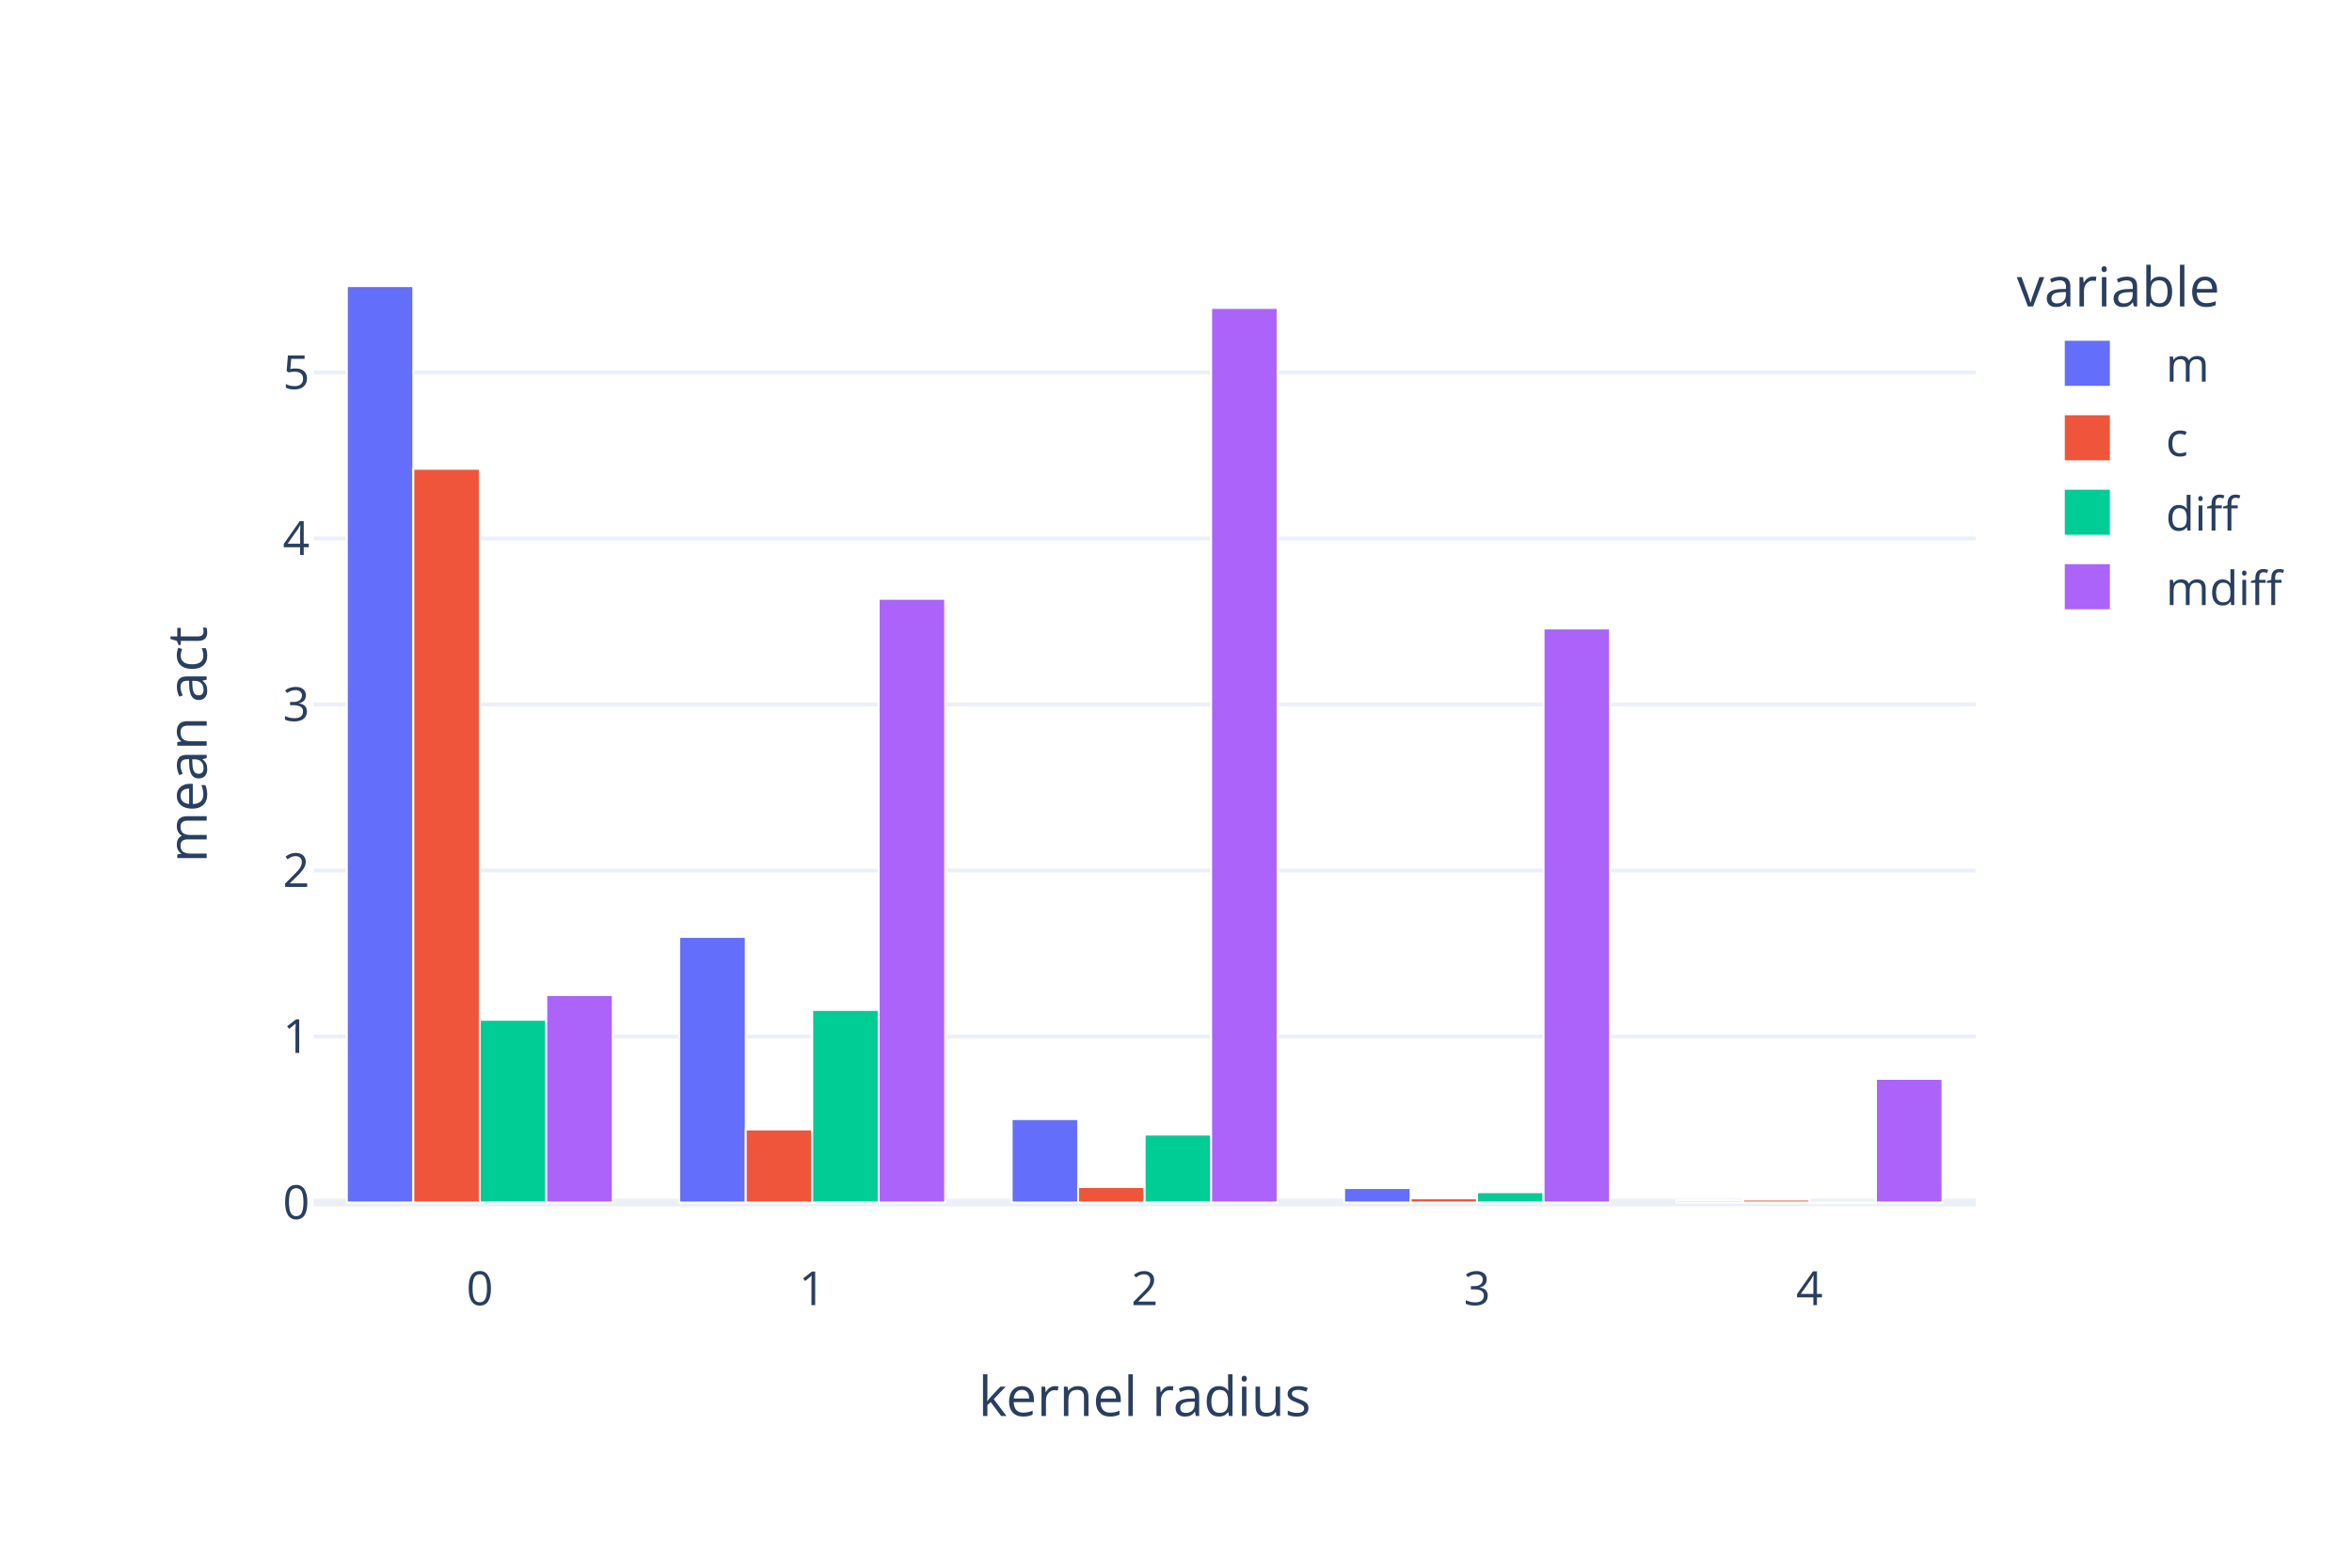
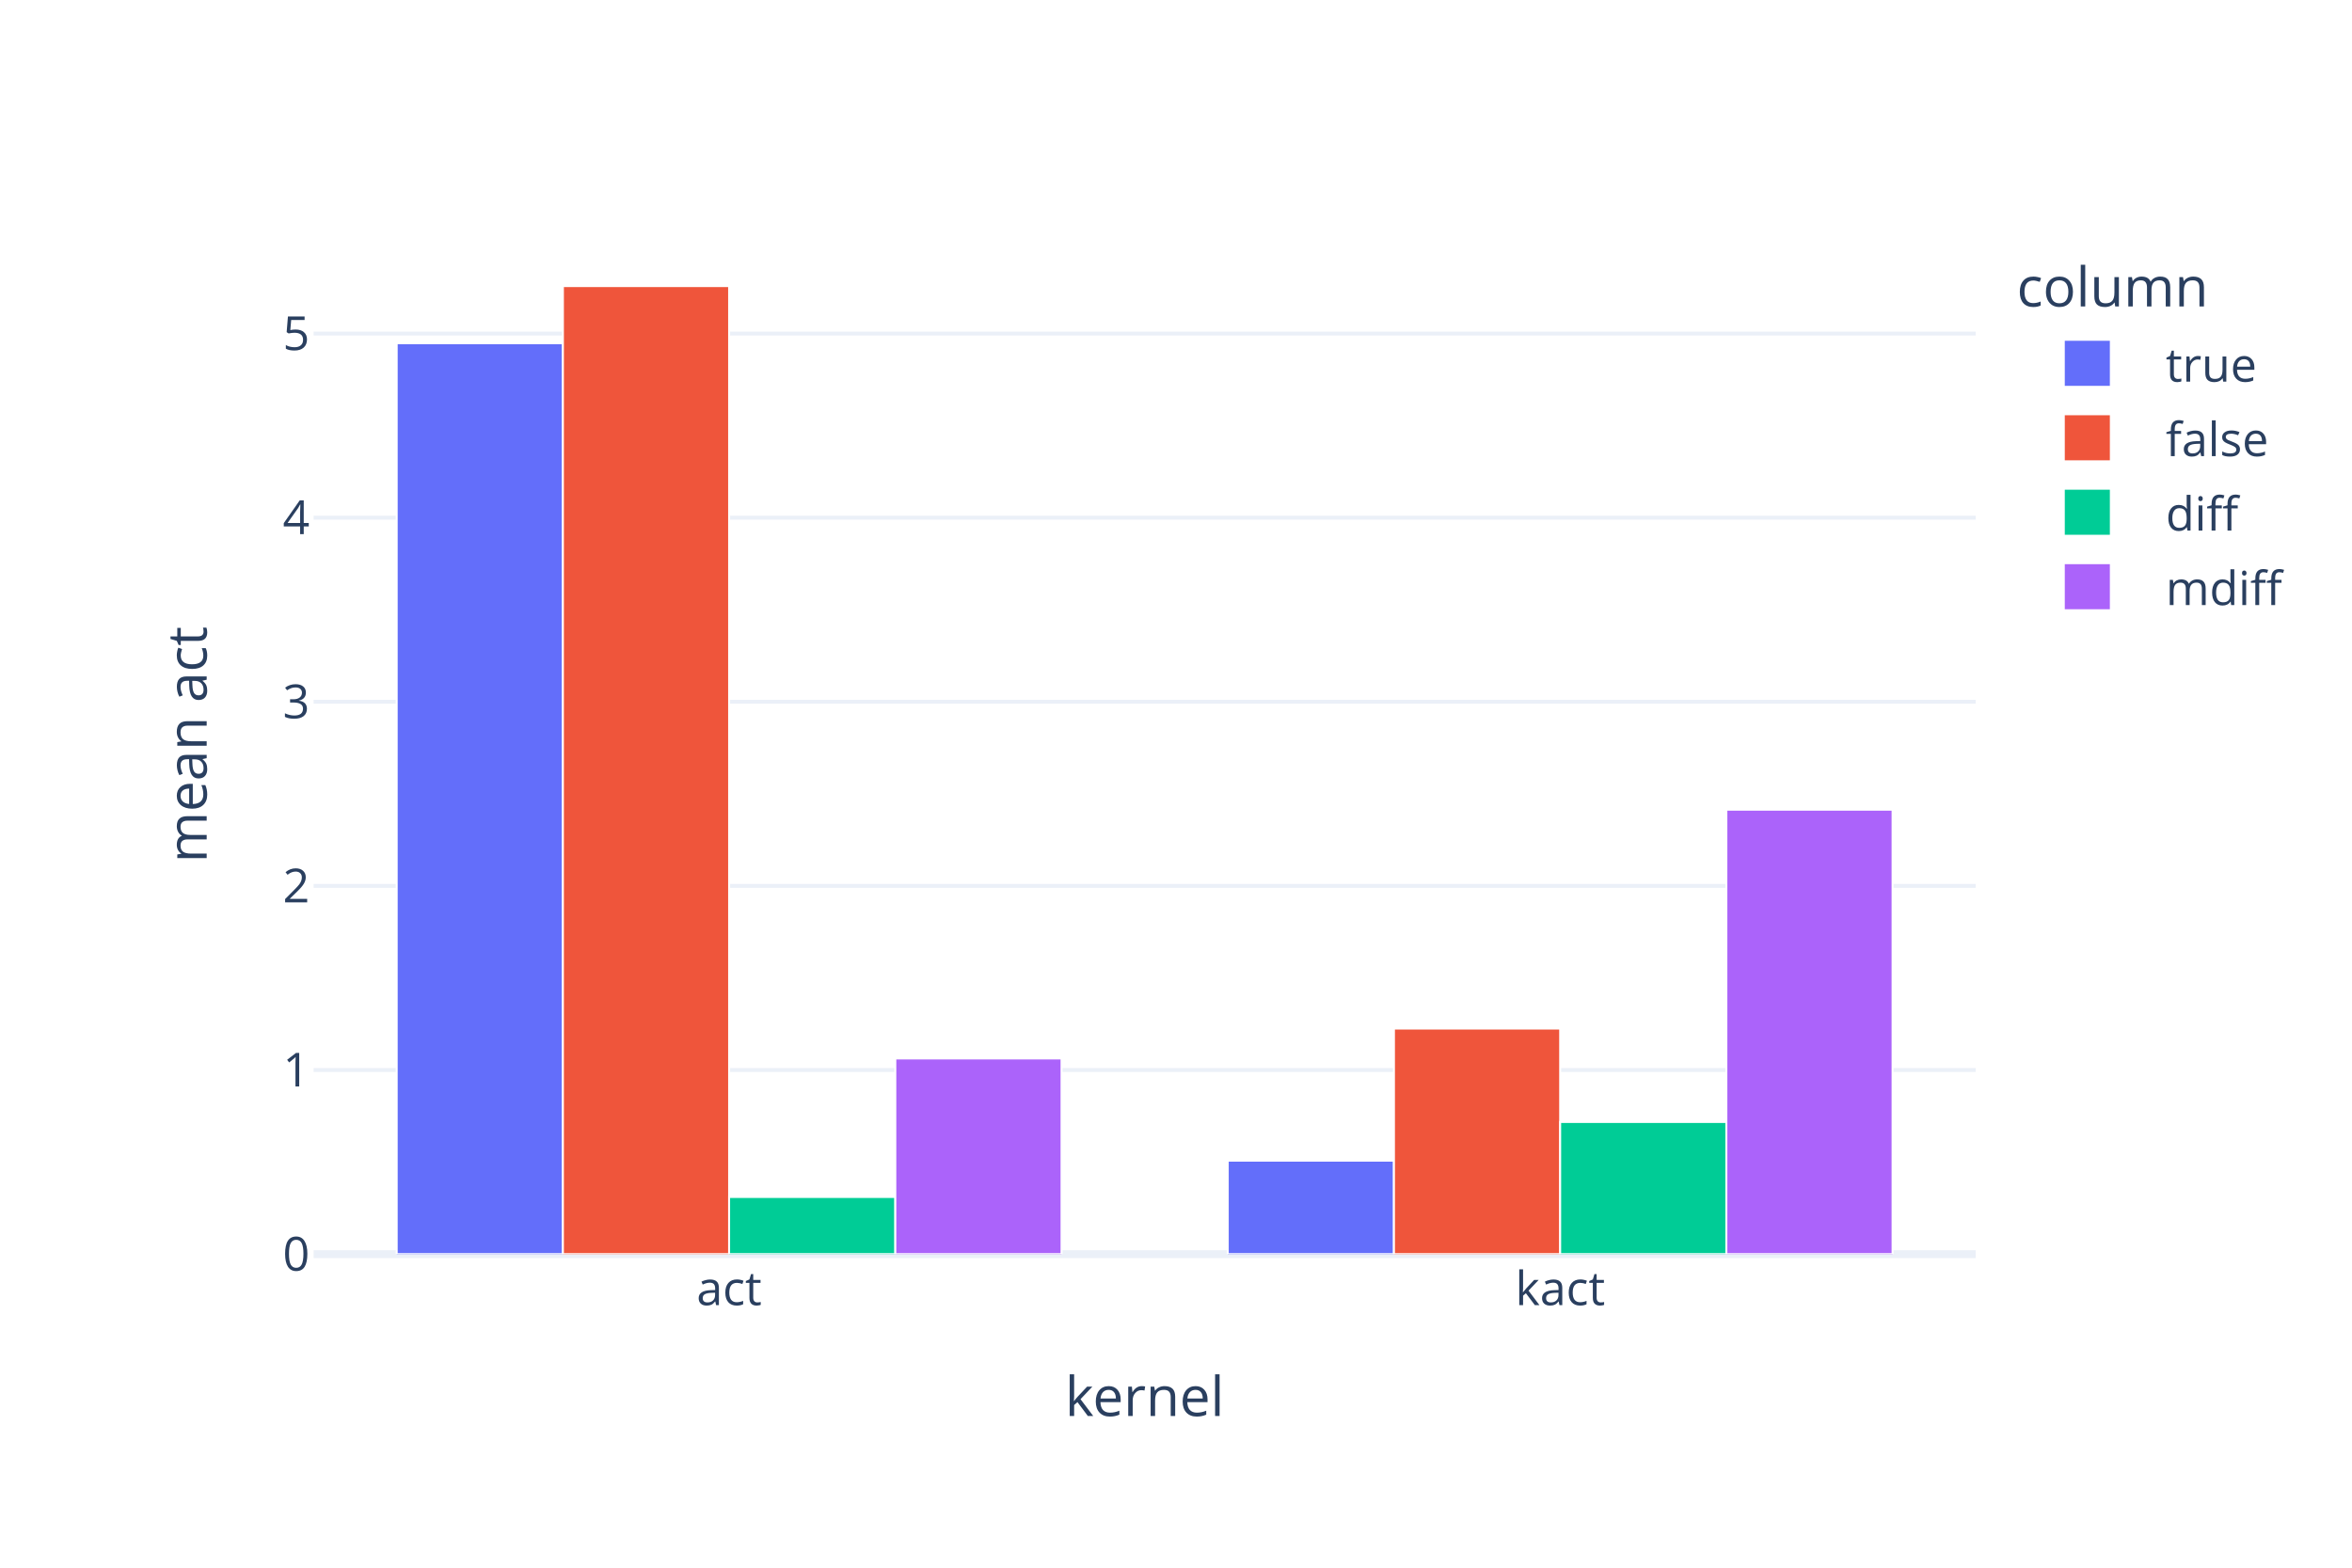
<svg xmlns="http://www.w3.org/2000/svg" class="main-svg" width="600" height="400" style="" viewBox="0 0 600 400">
  <rect x="0" y="0" width="600" height="400" style="fill: rgb(255, 255, 255); fill-opacity: 1;" />
-   <defs id="defs-0c36fe">
+   <defs id="defs-4159a7">
    <g class="clips">
-       <clipPath id="clip0c36fexyplot" class="plotclip">
+       <clipPath id="clip4159a7xyplot" class="plotclip">
        <rect width="424" height="260" />
      </clipPath>
-       <clipPath class="axesclip" id="clip0c36fex">
+       <clipPath class="axesclip" id="clip4159a7x">
        <rect x="80" y="0" width="424" height="400" />
      </clipPath>
-       <clipPath class="axesclip" id="clip0c36fey">
+       <clipPath class="axesclip" id="clip4159a7y">
        <rect x="0" y="60" width="600" height="260" />
      </clipPath>
-       <clipPath class="axesclip" id="clip0c36fexy">
+       <clipPath class="axesclip" id="clip4159a7xy">
        <rect x="80" y="60" width="424" height="260" />
      </clipPath>
    </g>
    <g class="gradients" />
    <g class="patterns" />
  </defs>
  <g class="bglayer" />
  <g class="layer-below">
    <g class="imagelayer" />
    <g class="shapelayer" />
  </g>
  <g class="cartesianlayer">
    <g class="subplot xy">
      <g class="layer-subplot">
        <g class="shapelayer" />
        <g class="imagelayer" />
      </g>
      <g class="minor-gridlayer">
        <g class="x" />
        <g class="y" />
      </g>
      <g class="gridlayer">
        <g class="x" />
        <g class="y">
-           <path class="ygrid crisp" transform="translate(0,264.46)" d="M80,0h424" style="stroke: rgb(235, 240, 248); stroke-opacity: 1; stroke-width: 1px;" />
-           <path class="ygrid crisp" transform="translate(0,222.1)" d="M80,0h424" style="stroke: rgb(235, 240, 248); stroke-opacity: 1; stroke-width: 1px;" />
-           <path class="ygrid crisp" transform="translate(0,179.75)" d="M80,0h424" style="stroke: rgb(235, 240, 248); stroke-opacity: 1; stroke-width: 1px;" />
-           <path class="ygrid crisp" transform="translate(0,137.39)" d="M80,0h424" style="stroke: rgb(235, 240, 248); stroke-opacity: 1; stroke-width: 1px;" />
-           <path class="ygrid crisp" transform="translate(0,95.04)" d="M80,0h424" style="stroke: rgb(235, 240, 248); stroke-opacity: 1; stroke-width: 1px;" />
+           <path class="ygrid crisp" transform="translate(0,273.02)" d="M80,0h424" style="stroke: rgb(235, 240, 248); stroke-opacity: 1; stroke-width: 1px;" />
+           <path class="ygrid crisp" transform="translate(0,226.04)" d="M80,0h424" style="stroke: rgb(235, 240, 248); stroke-opacity: 1; stroke-width: 1px;" />
+           <path class="ygrid crisp" transform="translate(0,179.06)" d="M80,0h424" style="stroke: rgb(235, 240, 248); stroke-opacity: 1; stroke-width: 1px;" />
+           <path class="ygrid crisp" transform="translate(0,132.09)" d="M80,0h424" style="stroke: rgb(235, 240, 248); stroke-opacity: 1; stroke-width: 1px;" />
+           <path class="ygrid crisp" transform="translate(0,85.11)" d="M80,0h424" style="stroke: rgb(235, 240, 248); stroke-opacity: 1; stroke-width: 1px;" />
        </g>
      </g>
      <g class="zerolinelayer">
-         <path class="yzl zl crisp" transform="translate(0,306.82)" d="M80,0h424" style="stroke: rgb(235, 240, 248); stroke-opacity: 1; stroke-width: 2px;" />
+         <path class="yzl zl crisp" transform="translate(0,320)" d="M80,0h424" style="stroke: rgb(235, 240, 248); stroke-opacity: 1; stroke-width: 2px;" />
      </g>
      <g class="layer-between">
        <g class="shapelayer" />
        <g class="imagelayer" />
      </g>
      <path class="xlines-below" />
      <path class="ylines-below" />
      <g class="overlines-below" />
      <g class="xaxislayer-below" />
      <g class="yaxislayer-below" />
      <g class="overaxes-below" />
      <g class="overplot">
-         <g class="xy" transform="translate(80,60)" clip-path="url(#clip0c36fexyplot)">
+         <g class="xy" transform="translate(80,60)" clip-path="url(#clip4159a7xyplot)">
          <g class="barlayer mlayer">
            <g class="trace bars" style="opacity: 1;">
              <g class="points">
                <g class="point">
-                   <path d="M8.48,246.82V13H25.44V246.82Z" style="vector-effect: none; opacity: 1; stroke-width: 0.5px; fill: rgb(99, 110, 250); fill-opacity: 1; stroke: rgb(255, 255, 255); stroke-opacity: 1;" />
-                 </g>
-                 <g class="point">
-                   <path d="M93.28,246.82V179.05H110.24V246.82Z" style="vector-effect: none; opacity: 1; stroke-width: 0.5px; fill: rgb(99, 110, 250); fill-opacity: 1; stroke: rgb(255, 255, 255); stroke-opacity: 1;" />
-                 </g>
-                 <g class="point">
-                   <path d="M178.08,246.82V225.54H195.04V246.82Z" style="vector-effect: none; opacity: 1; stroke-width: 0.5px; fill: rgb(99, 110, 250); fill-opacity: 1; stroke: rgb(255, 255, 255); stroke-opacity: 1;" />
-                 </g>
-                 <g class="point">
-                   <path d="M262.88,246.82V243.13H279.84V246.82Z" style="vector-effect: none; opacity: 1; stroke-width: 0.5px; fill: rgb(99, 110, 250); fill-opacity: 1; stroke: rgb(255, 255, 255); stroke-opacity: 1;" />
-                 </g>
-                 <g class="point">
-                   <path d="M347.68,246.82V246.28H364.64V246.82Z" style="vector-effect: none; opacity: 1; stroke-width: 0.5px; fill: rgb(99, 110, 250); fill-opacity: 1; stroke: rgb(255, 255, 255); stroke-opacity: 1;" />
-                 </g>
-               </g>
-             </g>
-             <g class="trace bars" style="opacity: 1;">
-               <g class="points">
-                 <g class="point">
-                   <path d="M25.44,246.82V59.61H42.4V246.82Z" style="vector-effect: none; opacity: 1; stroke-width: 0.5px; fill: rgb(239, 85, 59); fill-opacity: 1; stroke: rgb(255, 255, 255); stroke-opacity: 1;" />
-                 </g>
-                 <g class="point">
-                   <path d="M110.24,246.82V228.18H127.2V246.82Z" style="vector-effect: none; opacity: 1; stroke-width: 0.5px; fill: rgb(239, 85, 59); fill-opacity: 1; stroke: rgb(255, 255, 255); stroke-opacity: 1;" />
-                 </g>
-                 <g class="point">
-                   <path d="M195.04,246.82V242.87H212V246.82Z" style="vector-effect: none; opacity: 1; stroke-width: 0.5px; fill: rgb(239, 85, 59); fill-opacity: 1; stroke: rgb(255, 255, 255); stroke-opacity: 1;" />
-                 </g>
-                 <g class="point">
-                   <path d="M279.84,246.82V245.75H296.8V246.82Z" style="vector-effect: none; opacity: 1; stroke-width: 0.5px; fill: rgb(239, 85, 59); fill-opacity: 1; stroke: rgb(255, 255, 255); stroke-opacity: 1;" />
-                 </g>
-                 <g class="point">
-                   <path d="M364.64,246.82V246.09H381.6V246.82Z" style="vector-effect: none; opacity: 1; stroke-width: 0.5px; fill: rgb(239, 85, 59); fill-opacity: 1; stroke: rgb(255, 255, 255); stroke-opacity: 1;" />
-                 </g>
-               </g>
-             </g>
-             <g class="trace bars" style="opacity: 1;">
-               <g class="points">
-                 <g class="point">
-                   <path d="M42.4,246.82V200.2H59.36V246.82Z" style="vector-effect: none; opacity: 1; stroke-width: 0.5px; fill: rgb(0, 204, 150); fill-opacity: 1; stroke: rgb(255, 255, 255); stroke-opacity: 1;" />
-                 </g>
-                 <g class="point">
-                   <path d="M127.2,246.82V197.69H144.16V246.82Z" style="vector-effect: none; opacity: 1; stroke-width: 0.5px; fill: rgb(0, 204, 150); fill-opacity: 1; stroke: rgb(255, 255, 255); stroke-opacity: 1;" />
-                 </g>
-                 <g class="point">
-                   <path d="M212,246.82V229.49H228.96V246.82Z" style="vector-effect: none; opacity: 1; stroke-width: 0.5px; fill: rgb(0, 204, 150); fill-opacity: 1; stroke: rgb(255, 255, 255); stroke-opacity: 1;" />
-                 </g>
-                 <g class="point">
-                   <path d="M296.8,246.82V244.19H313.76V246.82Z" style="vector-effect: none; opacity: 1; stroke-width: 0.5px; fill: rgb(0, 204, 150); fill-opacity: 1; stroke: rgb(255, 255, 255); stroke-opacity: 1;" />
-                 </g>
-                 <g class="point">
-                   <path d="M381.6,246.82V247H398.56V246.82Z" style="vector-effect: none; opacity: 1; stroke-width: 0.5px; fill: rgb(0, 204, 150); fill-opacity: 1; stroke: rgb(255, 255, 255); stroke-opacity: 1;" />
-                 </g>
-               </g>
-             </g>
-             <g class="trace bars" style="opacity: 1;">
-               <g class="points">
-                 <g class="point">
-                   <path d="M59.36,246.82V193.91H76.32V246.82Z" style="vector-effect: none; opacity: 1; stroke-width: 0.5px; fill: rgb(171, 99, 250); fill-opacity: 1; stroke: rgb(255, 255, 255); stroke-opacity: 1;" />
-                 </g>
-                 <g class="point">
-                   <path d="M144.16,246.82V92.78H161.12V246.82Z" style="vector-effect: none; opacity: 1; stroke-width: 0.5px; fill: rgb(171, 99, 250); fill-opacity: 1; stroke: rgb(255, 255, 255); stroke-opacity: 1;" />
-                 </g>
-                 <g class="point">
-                   <path d="M228.96,246.82V18.57H245.92V246.82Z" style="vector-effect: none; opacity: 1; stroke-width: 0.5px; fill: rgb(171, 99, 250); fill-opacity: 1; stroke: rgb(255, 255, 255); stroke-opacity: 1;" />
-                 </g>
-                 <g class="point">
-                   <path d="M313.76,246.82V100.35H330.72V246.82Z" style="vector-effect: none; opacity: 1; stroke-width: 0.5px; fill: rgb(171, 99, 250); fill-opacity: 1; stroke: rgb(255, 255, 255); stroke-opacity: 1;" />
-                 </g>
-                 <g class="point">
-                   <path d="M398.56,246.82V215.27H415.52V246.82Z" style="vector-effect: none; opacity: 1; stroke-width: 0.5px; fill: rgb(171, 99, 250); fill-opacity: 1; stroke: rgb(255, 255, 255); stroke-opacity: 1;" />
+                   <path d="M21.2,260V27.58H63.6V260Z" style="vector-effect: none; opacity: 1; stroke-width: 0.5px; fill: rgb(99, 110, 250); fill-opacity: 1; stroke: rgb(255, 255, 255); stroke-opacity: 1;" />
+                 </g>
+                 <g class="point">
+                   <path d="M233.2,260V236.15H275.6V260Z" style="vector-effect: none; opacity: 1; stroke-width: 0.5px; fill: rgb(99, 110, 250); fill-opacity: 1; stroke: rgb(255, 255, 255); stroke-opacity: 1;" />
+                 </g>
+               </g>
+             </g>
+             <g class="trace bars" style="opacity: 1;">
+               <g class="points">
+                 <g class="point">
+                   <path d="M63.6,260V13H106V260Z" style="vector-effect: none; opacity: 1; stroke-width: 0.5px; fill: rgb(239, 85, 59); fill-opacity: 1; stroke: rgb(255, 255, 255); stroke-opacity: 1;" />
+                 </g>
+                 <g class="point">
+                   <path d="M275.6,260V202.43H318V260Z" style="vector-effect: none; opacity: 1; stroke-width: 0.5px; fill: rgb(239, 85, 59); fill-opacity: 1; stroke: rgb(255, 255, 255); stroke-opacity: 1;" />
+                 </g>
+               </g>
+             </g>
+             <g class="trace bars" style="opacity: 1;">
+               <g class="points">
+                 <g class="point">
+                   <path d="M106,260V245.42H148.4V260Z" style="vector-effect: none; opacity: 1; stroke-width: 0.5px; fill: rgb(0, 204, 150); fill-opacity: 1; stroke: rgb(255, 255, 255); stroke-opacity: 1;" />
+                 </g>
+                 <g class="point">
+                   <path d="M318,260V226.28H360.4V260Z" style="vector-effect: none; opacity: 1; stroke-width: 0.5px; fill: rgb(0, 204, 150); fill-opacity: 1; stroke: rgb(255, 255, 255); stroke-opacity: 1;" />
+                 </g>
+               </g>
+             </g>
+             <g class="trace bars" style="opacity: 1;">
+               <g class="points">
+                 <g class="point">
+                   <path d="M148.4,260V210.07H190.8V260Z" style="vector-effect: none; opacity: 1; stroke-width: 0.5px; fill: rgb(171, 99, 250); fill-opacity: 1; stroke: rgb(255, 255, 255); stroke-opacity: 1;" />
+                 </g>
+                 <g class="point">
+                   <path d="M360.4,260V146.6H402.8V260Z" style="vector-effect: none; opacity: 1; stroke-width: 0.5px; fill: rgb(171, 99, 250); fill-opacity: 1; stroke: rgb(255, 255, 255); stroke-opacity: 1;" />
                </g>
              </g>
            </g>
          </g>
        </g>
      </g>
      <g class="zerolinelayer-above" />
      <path class="xlines-above crisp" d="M0,0" style="fill: none;" />
      <path class="ylines-above crisp" d="M0,0" style="fill: none;" />
      <g class="overlines-above" />
      <g class="xaxislayer-above">
        <g class="xtick">
-           <text text-anchor="middle" x="0" y="333" transform="translate(122.4,0)" style="font-family: 'Open Sans', verdana, arial, sans-serif; font-size: 12px; fill: rgb(42, 63, 95); fill-opacity: 1; white-space: pre;">0</text>
+           <text text-anchor="middle" x="0" y="333" transform="translate(186,0)" style="font-family: 'Open Sans', verdana, arial, sans-serif; font-size: 12px; fill: rgb(42, 63, 95); fill-opacity: 1; white-space: pre;">act</text>
        </g>
        <g class="xtick">
-           <text text-anchor="middle" x="0" y="333" style="font-family: 'Open Sans', verdana, arial, sans-serif; font-size: 12px; fill: rgb(42, 63, 95); fill-opacity: 1; white-space: pre;" transform="translate(207.2,0)">1</text>
-         </g>
-         <g class="xtick">
-           <text text-anchor="middle" x="0" y="333" style="font-family: 'Open Sans', verdana, arial, sans-serif; font-size: 12px; fill: rgb(42, 63, 95); fill-opacity: 1; white-space: pre;" transform="translate(292,0)">2</text>
-         </g>
-         <g class="xtick">
-           <text text-anchor="middle" x="0" y="333" style="font-family: 'Open Sans', verdana, arial, sans-serif; font-size: 12px; fill: rgb(42, 63, 95); fill-opacity: 1; white-space: pre;" transform="translate(376.8,0)">3</text>
-         </g>
-         <g class="xtick">
-           <text text-anchor="middle" x="0" y="333" style="font-family: 'Open Sans', verdana, arial, sans-serif; font-size: 12px; fill: rgb(42, 63, 95); fill-opacity: 1; white-space: pre;" transform="translate(461.6,0)">4</text>
+           <text text-anchor="middle" x="0" y="333" transform="translate(398,0)" style="font-family: 'Open Sans', verdana, arial, sans-serif; font-size: 12px; fill: rgb(42, 63, 95); fill-opacity: 1; white-space: pre;">kact</text>
        </g>
      </g>
      <g class="yaxislayer-above">
        <g class="ytick">
-           <text text-anchor="end" x="79" y="4.2" transform="translate(0,306.82)" style="font-family: 'Open Sans', verdana, arial, sans-serif; font-size: 12px; fill: rgb(42, 63, 95); fill-opacity: 1; white-space: pre;">0</text>
-         </g>
-         <g class="ytick">
-           <text text-anchor="end" x="79" y="4.2" style="font-family: 'Open Sans', verdana, arial, sans-serif; font-size: 12px; fill: rgb(42, 63, 95); fill-opacity: 1; white-space: pre;" transform="translate(0,264.46)">1</text>
-         </g>
-         <g class="ytick">
-           <text text-anchor="end" x="79" y="4.2" style="font-family: 'Open Sans', verdana, arial, sans-serif; font-size: 12px; fill: rgb(42, 63, 95); fill-opacity: 1; white-space: pre;" transform="translate(0,222.1)">2</text>
-         </g>
-         <g class="ytick">
-           <text text-anchor="end" x="79" y="4.2" style="font-family: 'Open Sans', verdana, arial, sans-serif; font-size: 12px; fill: rgb(42, 63, 95); fill-opacity: 1; white-space: pre;" transform="translate(0,179.75)">3</text>
-         </g>
-         <g class="ytick">
-           <text text-anchor="end" x="79" y="4.2" style="font-family: 'Open Sans', verdana, arial, sans-serif; font-size: 12px; fill: rgb(42, 63, 95); fill-opacity: 1; white-space: pre;" transform="translate(0,137.39)">4</text>
-         </g>
-         <g class="ytick">
-           <text text-anchor="end" x="79" y="4.2" style="font-family: 'Open Sans', verdana, arial, sans-serif; font-size: 12px; fill: rgb(42, 63, 95); fill-opacity: 1; white-space: pre;" transform="translate(0,95.04)">5</text>
+           <text text-anchor="end" x="79" y="4.2" transform="translate(0,320)" style="font-family: 'Open Sans', verdana, arial, sans-serif; font-size: 12px; fill: rgb(42, 63, 95); fill-opacity: 1; white-space: pre;">0</text>
+         </g>
+         <g class="ytick">
+           <text text-anchor="end" x="79" y="4.2" style="font-family: 'Open Sans', verdana, arial, sans-serif; font-size: 12px; fill: rgb(42, 63, 95); fill-opacity: 1; white-space: pre;" transform="translate(0,273.02)">1</text>
+         </g>
+         <g class="ytick">
+           <text text-anchor="end" x="79" y="4.2" style="font-family: 'Open Sans', verdana, arial, sans-serif; font-size: 12px; fill: rgb(42, 63, 95); fill-opacity: 1; white-space: pre;" transform="translate(0,226.04)">2</text>
+         </g>
+         <g class="ytick">
+           <text text-anchor="end" x="79" y="4.2" style="font-family: 'Open Sans', verdana, arial, sans-serif; font-size: 12px; fill: rgb(42, 63, 95); fill-opacity: 1; white-space: pre;" transform="translate(0,179.06)">3</text>
+         </g>
+         <g class="ytick">
+           <text text-anchor="end" x="79" y="4.2" style="font-family: 'Open Sans', verdana, arial, sans-serif; font-size: 12px; fill: rgb(42, 63, 95); fill-opacity: 1; white-space: pre;" transform="translate(0,132.09)">4</text>
+         </g>
+         <g class="ytick">
+           <text text-anchor="end" x="79" y="4.2" style="font-family: 'Open Sans', verdana, arial, sans-serif; font-size: 12px; fill: rgb(42, 63, 95); fill-opacity: 1; white-space: pre;" transform="translate(0,85.11)">5</text>
        </g>
      </g>
      <g class="overaxes-above" />
    </g>
  </g>
  <g class="polarlayer" />
  <g class="smithlayer" />
  <g class="ternarylayer" />
  <g class="geolayer" />
  <g class="funnelarealayer" />
  <g class="pielayer" />
  <g class="iciclelayer" />
  <g class="treemaplayer" />
  <g class="sunburstlayer" />
  <g class="glimages" />
-   <defs id="topdefs-0c36fe">
+   <defs id="topdefs-4159a7">
    <g class="clips" />
-     <clipPath id="legend0c36fe">
+     <clipPath id="legend4159a7">
      <rect width="76" height="105" x="0" y="0" />
    </clipPath>
  </defs>
  <g class="layer-above">
    <g class="imagelayer" />
    <g class="shapelayer" />
  </g>
  <g class="infolayer">
    <g class="legend" pointer-events="all" transform="translate(512.48,60)">
      <rect class="bg" shape-rendering="crispEdges" style="stroke: rgb(68, 68, 68); stroke-opacity: 1; fill: rgb(255, 255, 255); fill-opacity: 1; stroke-width: 0px;" width="76" height="105" x="0" y="0" />
-       <g class="scrollbox" transform="" clip-path="url(#legend0c36fe)">
-         <text class="legendtitletext" text-anchor="start" x="2" y="18.2" style="font-family: 'Open Sans', verdana, arial, sans-serif; font-size: 14px; fill: rgb(42, 63, 95); fill-opacity: 1; white-space: pre;">variable</text>
+       <g class="scrollbox" transform="" clip-path="url(#legend4159a7)">
+         <text class="legendtitletext" text-anchor="start" x="2" y="18.2" style="font-family: 'Open Sans', verdana, arial, sans-serif; font-size: 14px; fill: rgb(42, 63, 95); fill-opacity: 1; white-space: pre;">column</text>
        <g class="groups" transform="">
          <g class="traces" transform="translate(0,32.7)" style="opacity: 1;">
-             <text class="legendtext" text-anchor="start" x="40" y="4.68" style="font-family: 'Open Sans', verdana, arial, sans-serif; font-size: 12px; fill: rgb(42, 63, 95); fill-opacity: 1; white-space: pre;">m</text>
+             <text class="legendtext" text-anchor="start" x="40" y="4.68" style="font-family: 'Open Sans', verdana, arial, sans-serif; font-size: 12px; fill: rgb(42, 63, 95); fill-opacity: 1; white-space: pre;">true</text>
            <g class="layers" style="opacity: 1;">
              <g class="legendfill" />
              <g class="legendlines" />
              <g class="legendsymbols">
                <g class="legendpoints">
                  <path class="legendundefined" d="M6,6H-6V-6H6Z" transform="translate(20,0)" style="stroke-width: 0.5px; fill: rgb(99, 110, 250); fill-opacity: 1; stroke: rgb(255, 255, 255); stroke-opacity: 1;" />
                </g>
              </g>
            </g>
            <rect class="legendtoggle" x="0" y="-9.5" width="70.48" height="19" style="fill: rgb(0, 0, 0); fill-opacity: 0;" />
          </g>
        </g>
        <g class="groups" transform="">
          <g class="traces" transform="translate(0,51.7)" style="opacity: 1;">
-             <text class="legendtext" text-anchor="start" x="40" y="4.68" style="font-family: 'Open Sans', verdana, arial, sans-serif; font-size: 12px; fill: rgb(42, 63, 95); fill-opacity: 1; white-space: pre;">c</text>
+             <text class="legendtext" text-anchor="start" x="40" y="4.68" style="font-family: 'Open Sans', verdana, arial, sans-serif; font-size: 12px; fill: rgb(42, 63, 95); fill-opacity: 1; white-space: pre;">false</text>
            <g class="layers" style="opacity: 1;">
              <g class="legendfill" />
              <g class="legendlines" />
              <g class="legendsymbols">
                <g class="legendpoints">
                  <path class="legendundefined" d="M6,6H-6V-6H6Z" transform="translate(20,0)" style="stroke-width: 0.5px; fill: rgb(239, 85, 59); fill-opacity: 1; stroke: rgb(255, 255, 255); stroke-opacity: 1;" />
                </g>
              </g>
            </g>
            <rect class="legendtoggle" x="0" y="-9.5" width="70.48" height="19" style="fill: rgb(0, 0, 0); fill-opacity: 0;" />
          </g>
        </g>
        <g class="groups" transform="">
          <g class="traces" transform="translate(0,70.7)" style="opacity: 1;">
            <text class="legendtext" text-anchor="start" x="40" y="4.68" style="font-family: 'Open Sans', verdana, arial, sans-serif; font-size: 12px; fill: rgb(42, 63, 95); fill-opacity: 1; white-space: pre;">diff</text>
            <g class="layers" style="opacity: 1;">
              <g class="legendfill" />
              <g class="legendlines" />
              <g class="legendsymbols">
                <g class="legendpoints">
                  <path class="legendundefined" d="M6,6H-6V-6H6Z" transform="translate(20,0)" style="stroke-width: 0.5px; fill: rgb(0, 204, 150); fill-opacity: 1; stroke: rgb(255, 255, 255); stroke-opacity: 1;" />
                </g>
              </g>
            </g>
            <rect class="legendtoggle" x="0" y="-9.5" width="70.48" height="19" style="fill: rgb(0, 0, 0); fill-opacity: 0;" />
          </g>
        </g>
        <g class="groups" transform="">
          <g class="traces" transform="translate(0,89.7)" style="opacity: 1;">
            <text class="legendtext" text-anchor="start" x="40" y="4.68" style="font-family: 'Open Sans', verdana, arial, sans-serif; font-size: 12px; fill: rgb(42, 63, 95); fill-opacity: 1; white-space: pre;">mdiff</text>
            <g class="layers" style="opacity: 1;">
              <g class="legendfill" />
              <g class="legendlines" />
              <g class="legendsymbols">
                <g class="legendpoints">
                  <path class="legendundefined" d="M6,6H-6V-6H6Z" transform="translate(20,0)" style="stroke-width: 0.5px; fill: rgb(171, 99, 250); fill-opacity: 1; stroke: rgb(255, 255, 255); stroke-opacity: 1;" />
                </g>
              </g>
            </g>
            <rect class="legendtoggle" x="0" y="-9.5" width="70.48" height="19" style="fill: rgb(0, 0, 0); fill-opacity: 0;" />
          </g>
        </g>
      </g>
      <rect class="scrollbar" rx="20" ry="3" width="0" height="0" style="fill: rgb(128, 139, 164); fill-opacity: 1;" x="0" y="0" />
    </g>
    <g class="g-gtitle" />
    <g class="g-xtitle">
-       <text class="xtitle" x="292" y="361.3" text-anchor="middle" style="opacity: 1; font-family: 'Open Sans', verdana, arial, sans-serif; font-size: 14px; fill: rgb(42, 63, 95); fill-opacity: 1; white-space: pre;">kernel radius</text>
+       <text class="xtitle" x="292" y="361.3" text-anchor="middle" style="opacity: 1; font-family: 'Open Sans', verdana, arial, sans-serif; font-size: 14px; fill: rgb(42, 63, 95); fill-opacity: 1; white-space: pre;">kernel</text>
    </g>
    <g class="g-ytitle">
      <text class="ytitle" transform="rotate(-90,52.725,190)" x="52.725" y="190" text-anchor="middle" style="opacity: 1; font-family: 'Open Sans', verdana, arial, sans-serif; font-size: 14px; fill: rgb(42, 63, 95); fill-opacity: 1; white-space: pre;">mean act</text>
    </g>
  </g>
</svg>
